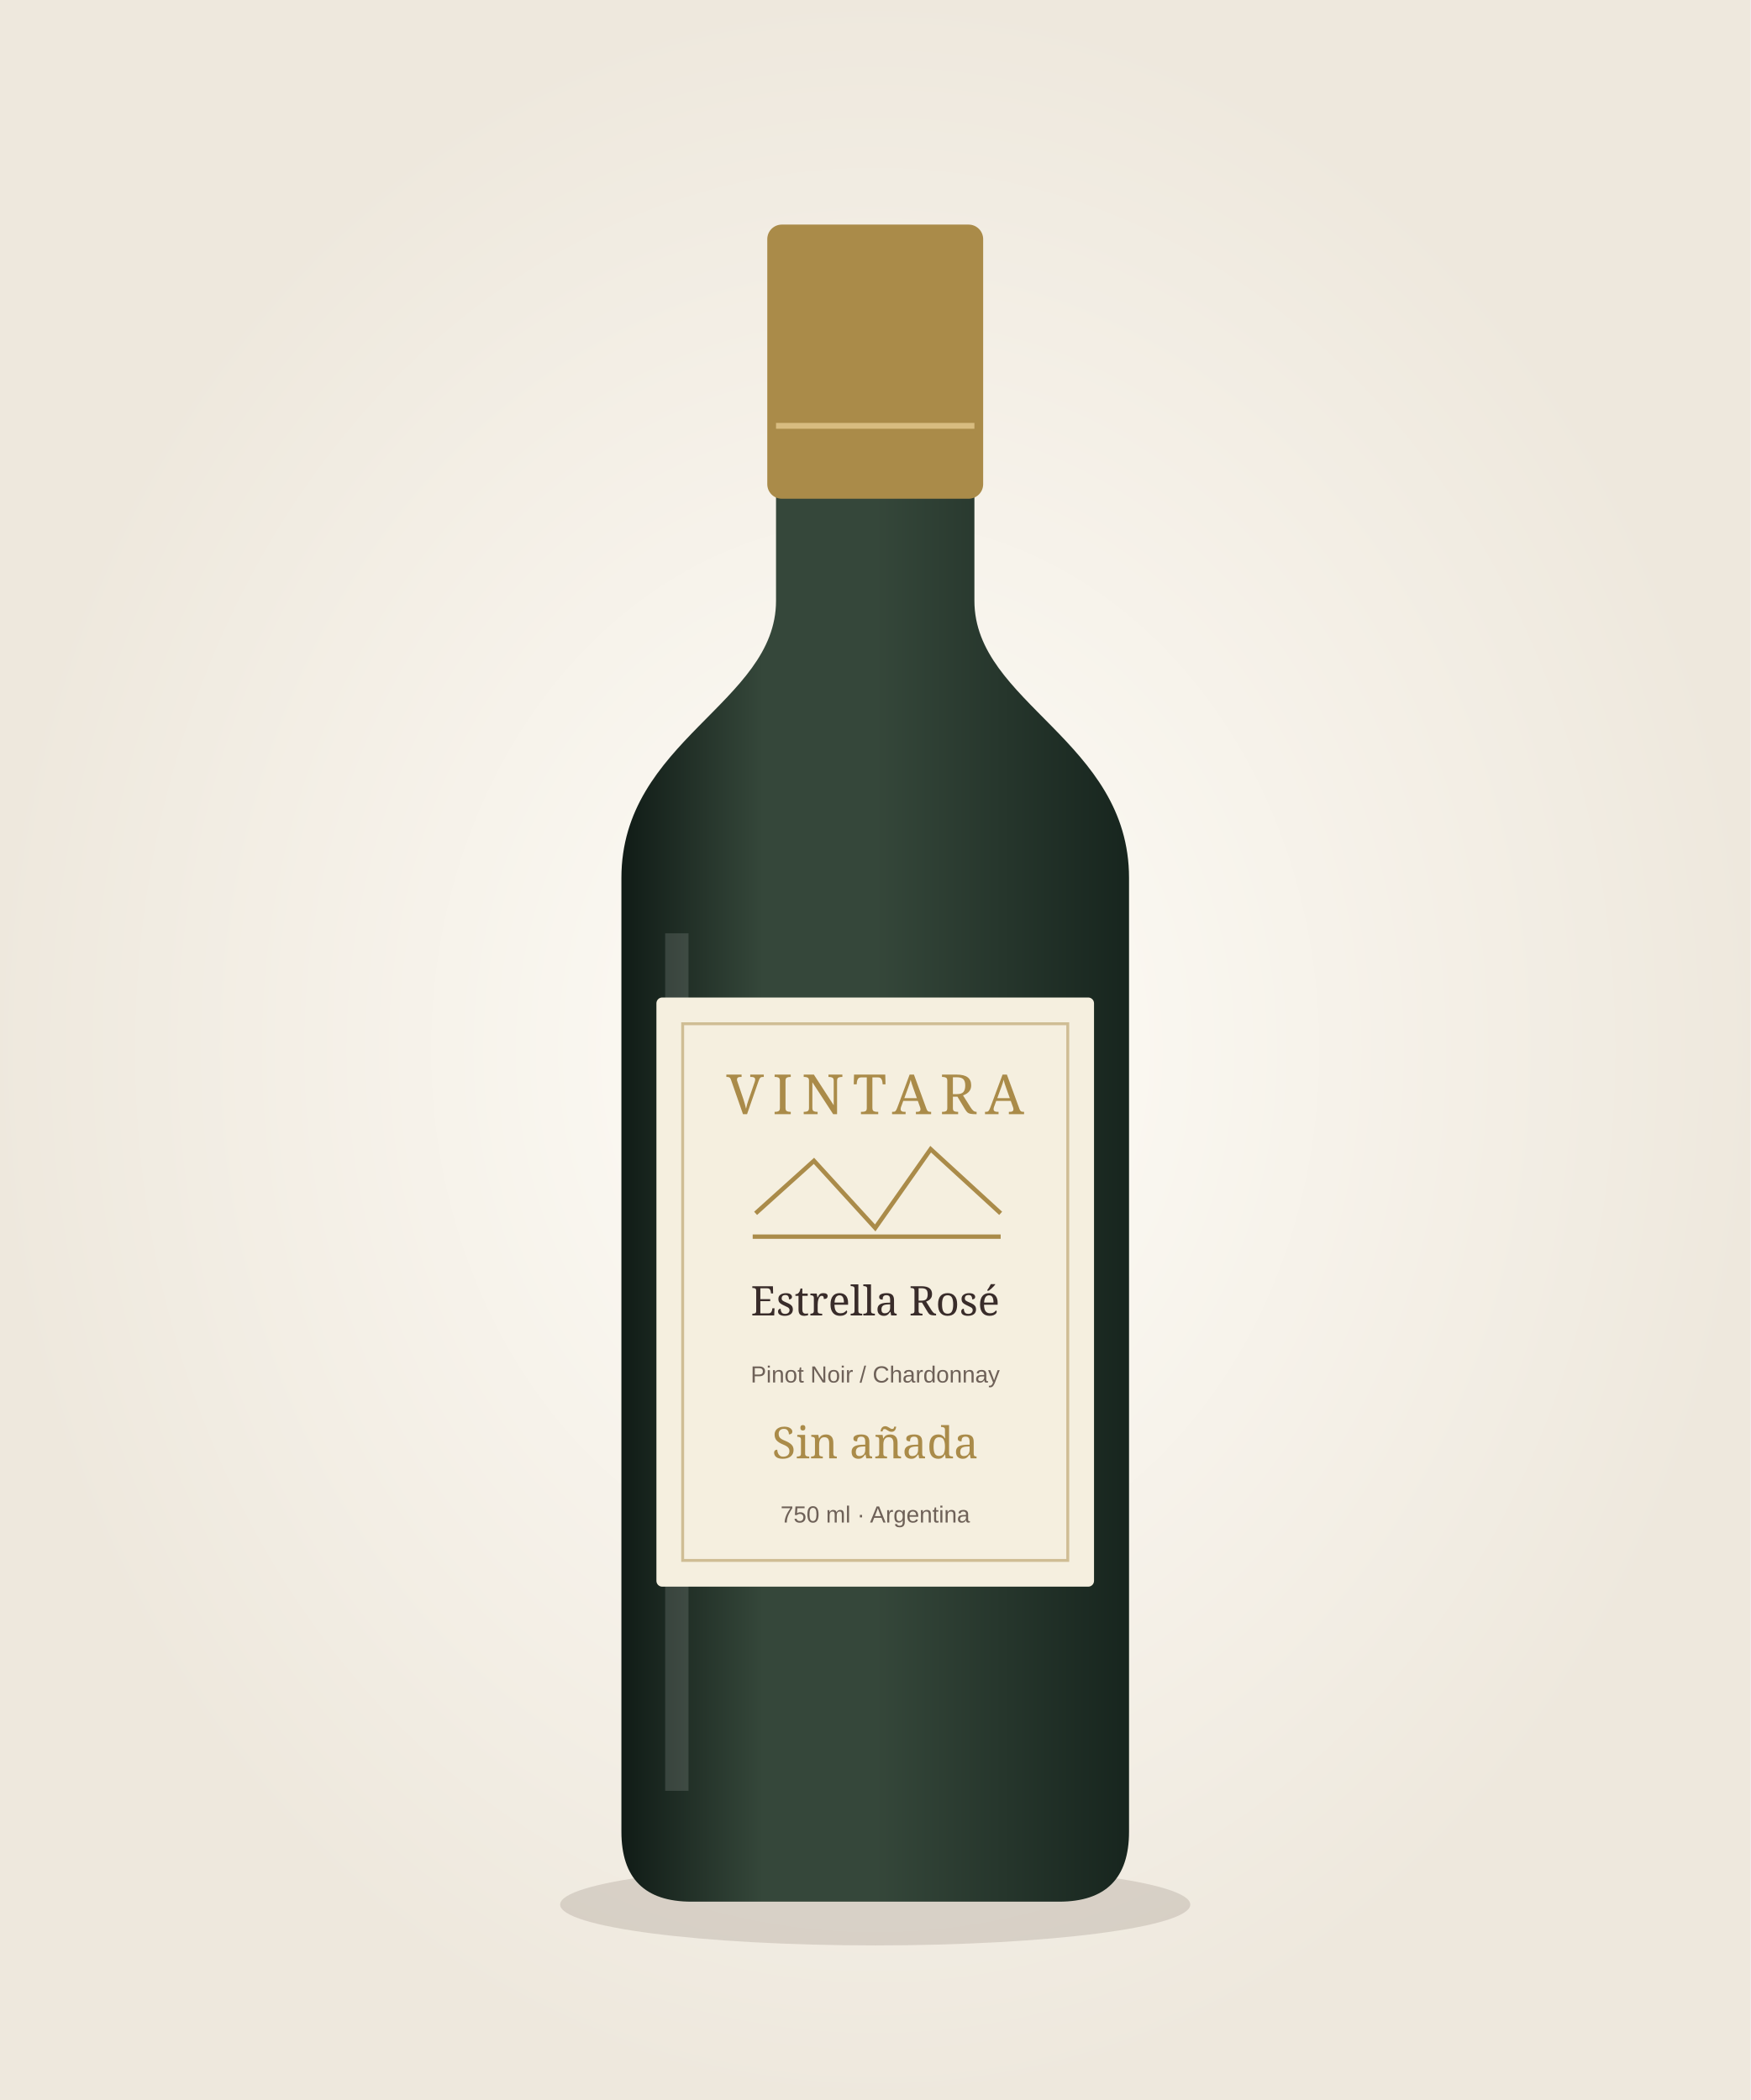
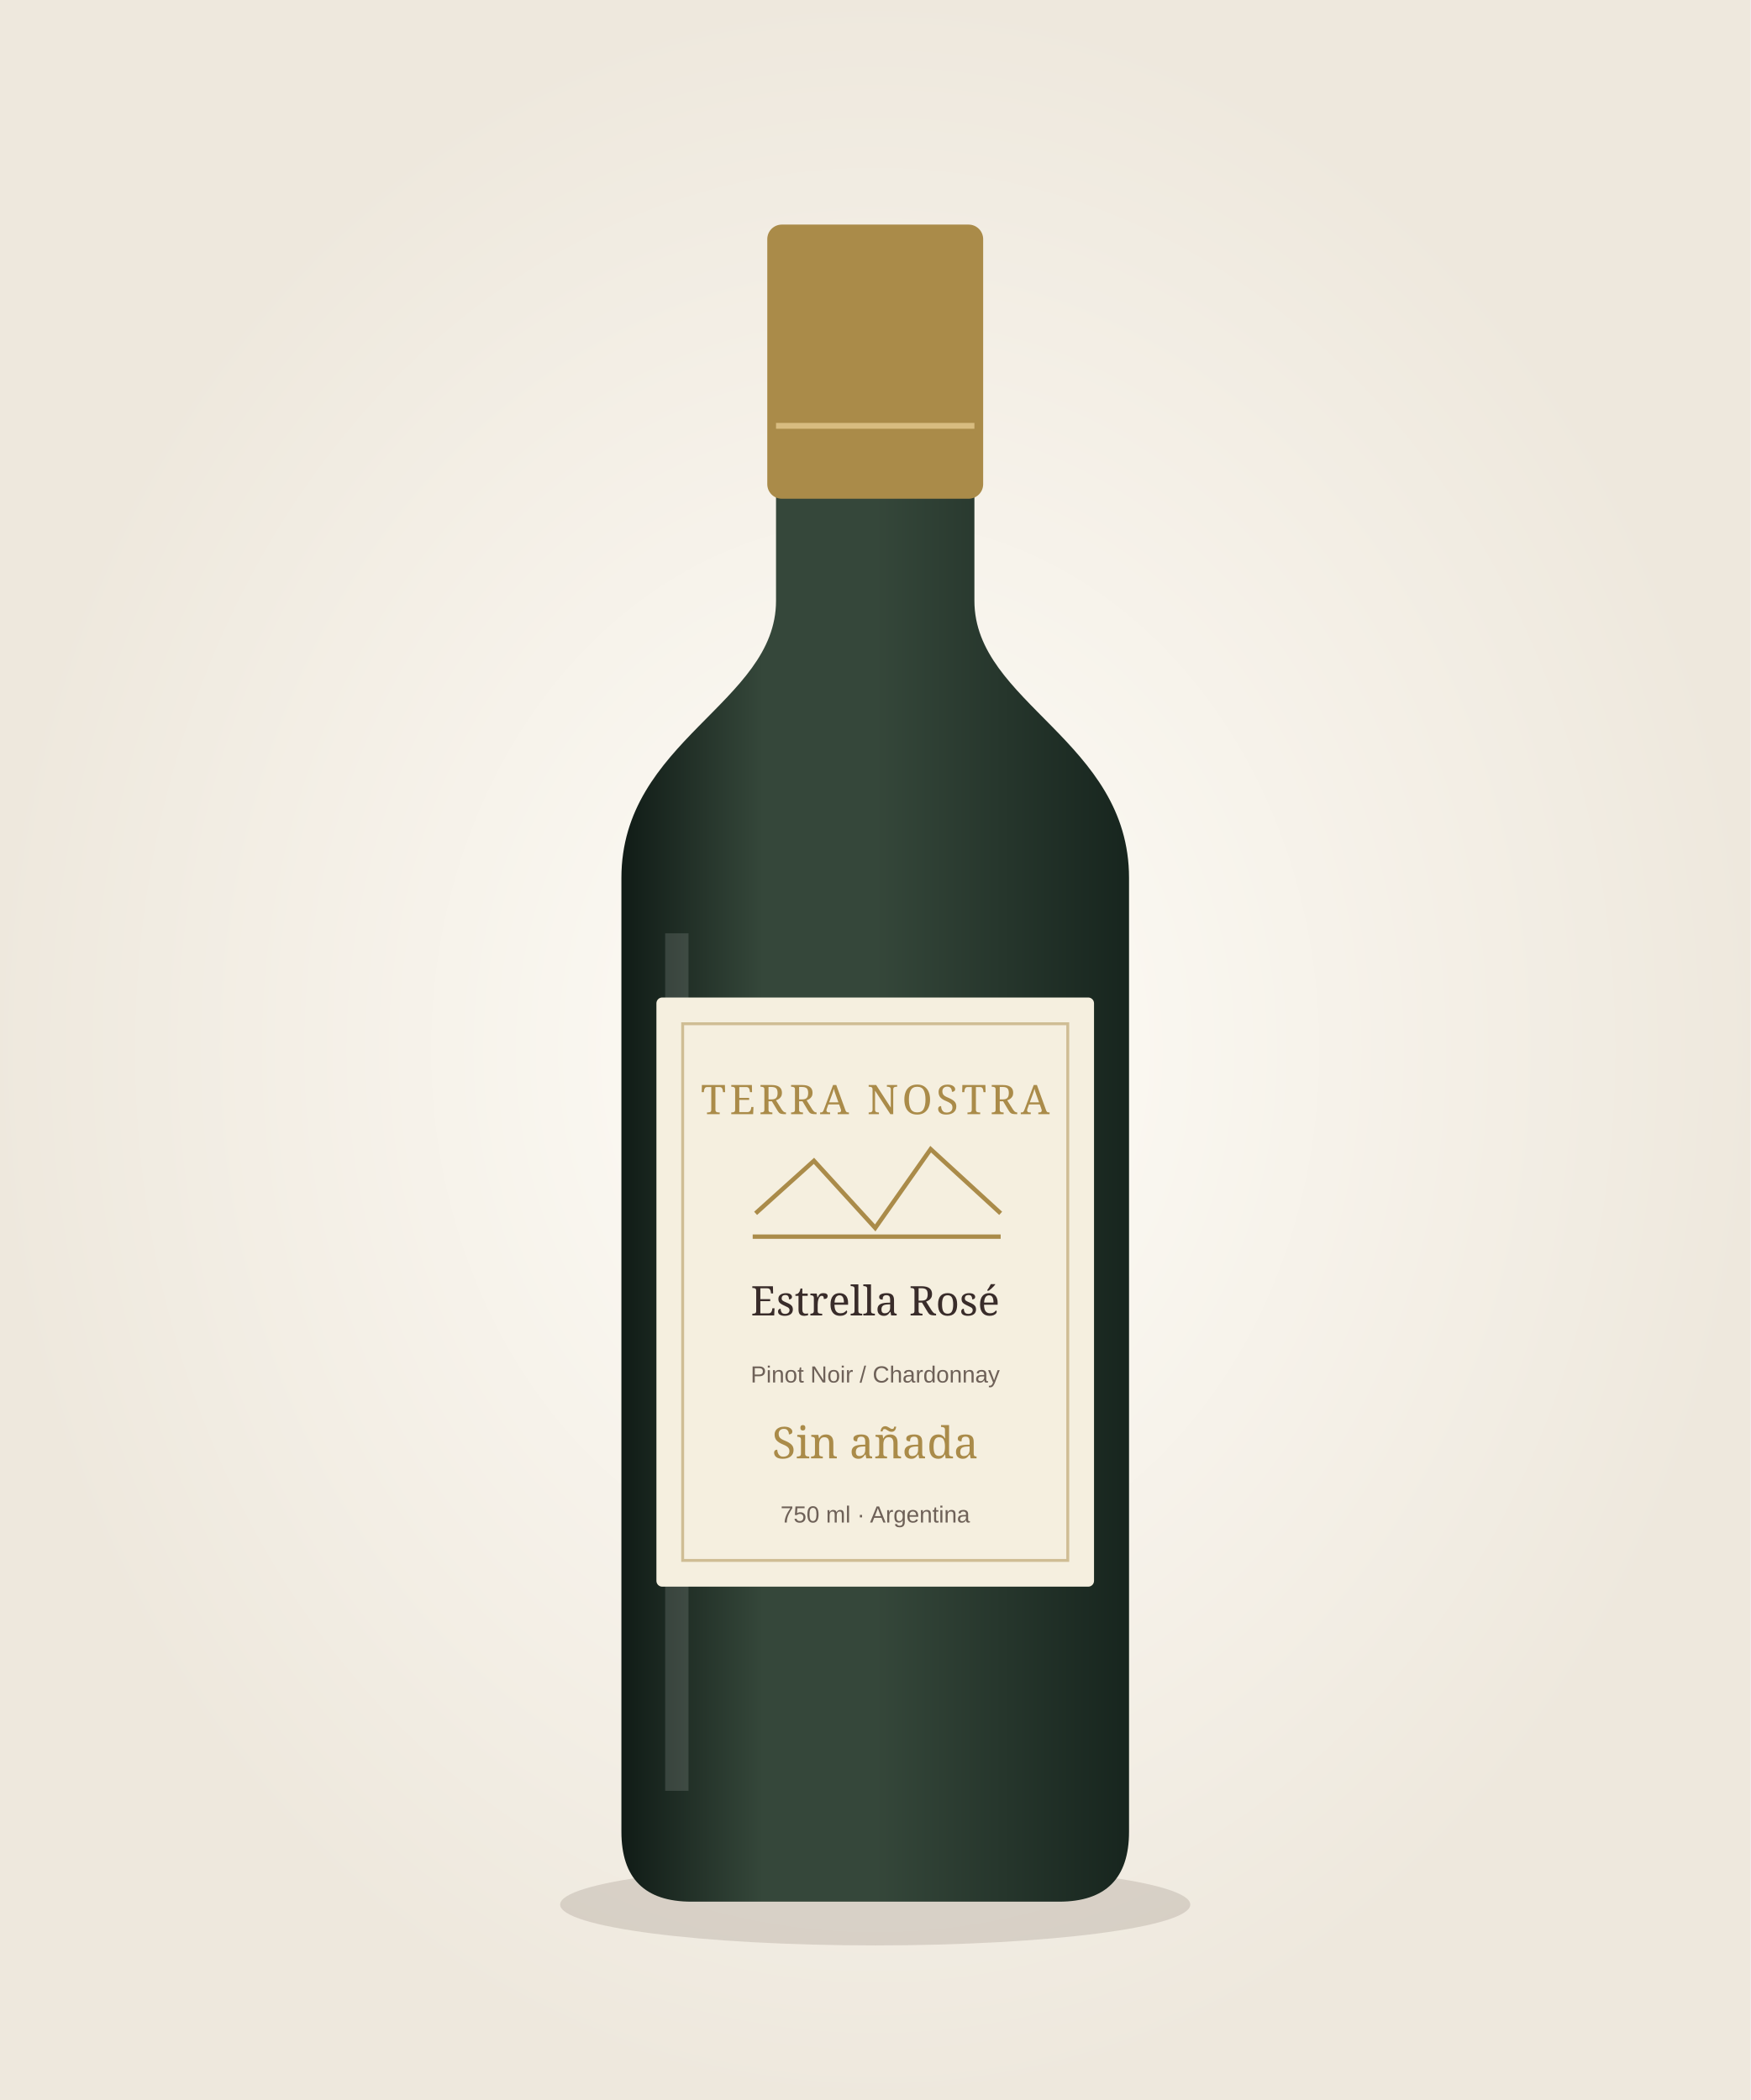
<svg xmlns="http://www.w3.org/2000/svg" width="600" height="720" viewBox="0 0 600 720" role="img" aria-label="Estrella Rosé, ilustración de botella">
  <defs>
    <linearGradient id="g">
      <stop stop-color="#101b16" />
      <stop offset=".28" stop-color="#35473a" />
      <stop offset=".5" stop-color="#35473a" />
      <stop offset="1" stop-color="#17251e" />
    </linearGradient>
    <radialGradient id="bg">
      <stop stop-color="#fffdf8" />
      <stop offset="1" stop-color="#eee8dd" />
    </radialGradient>
  </defs>
  <rect width="600" height="720" fill="url(#bg)" />
  <ellipse cx="300" cy="653" rx="108" ry="14" fill="#3d2820" opacity=".14" />
  <path d="M266 81h68v125c0 35 53 48 53 95v327q0 24-24 24H237q-24 0-24-24V301c0-47 53-60 53-95z" fill="url(#g)" />
  <path d="M232 320v294" stroke="#fff" stroke-width="8" opacity=".13" />
  <rect x="263" y="77" width="74" height="94" rx="5" fill="#aa8b49" />
  <path d="M266 146h68" stroke="#d8bc80" stroke-width="2" />
  <rect x="225" y="342" width="150" height="202" rx="2" fill="#f5efdf" />
  <rect x="234" y="351" width="132" height="184" fill="none" stroke="#aa8b49" opacity=".5" />
-   <text x="300" y="382" text-anchor="middle" font-family="Georgia,serif" font-size="19" letter-spacing="3" fill="#aa8b49">VINTARA</text>
+   <text x="300" y="382" text-anchor="middle" font-family="Georgia,serif" font-size="14" letter-spacing="1.3" fill="#aa8b49">TERRA NOSTRA</text>
  <path d="M259 416l20-18 21 23 19-27 24 22M258 424h85" fill="none" stroke="#aa8b49" stroke-width="1.5" />
  <text x="300" y="451" text-anchor="middle" font-family="Georgia,serif" font-size="14" fill="#392c2a">Estrella Rosé</text>
  <text x="300" y="474" text-anchor="middle" font-family="Arial,sans-serif" font-size="8" fill="#6e6158">Pinot Noir / Chardonnay</text>
  <text x="300" y="500" text-anchor="middle" font-family="Georgia,serif" font-size="15" fill="#aa8b49">Sin añada</text>
  <text x="300" y="522" text-anchor="middle" font-family="Arial,sans-serif" font-size="8" fill="#6e6158">750 ml · Argentina</text>
</svg>
